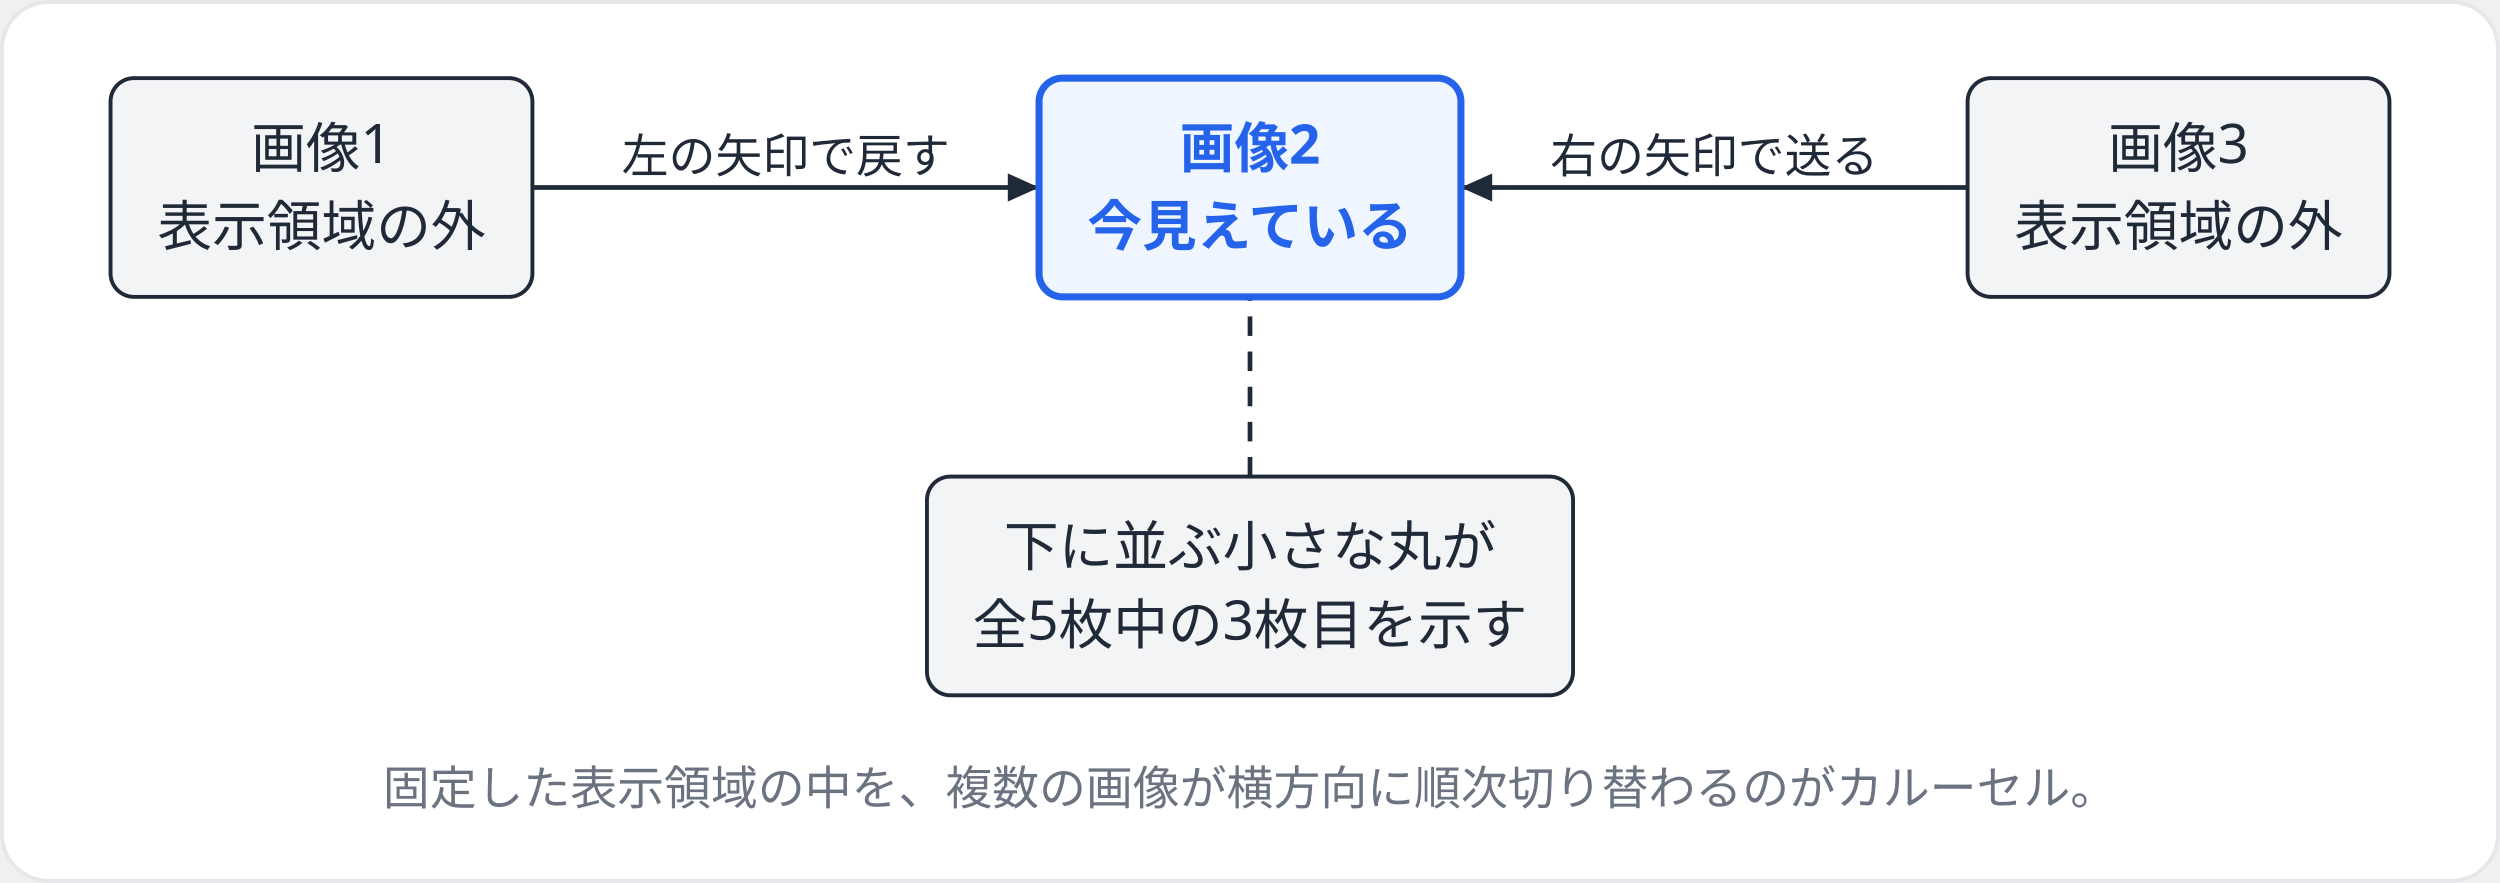
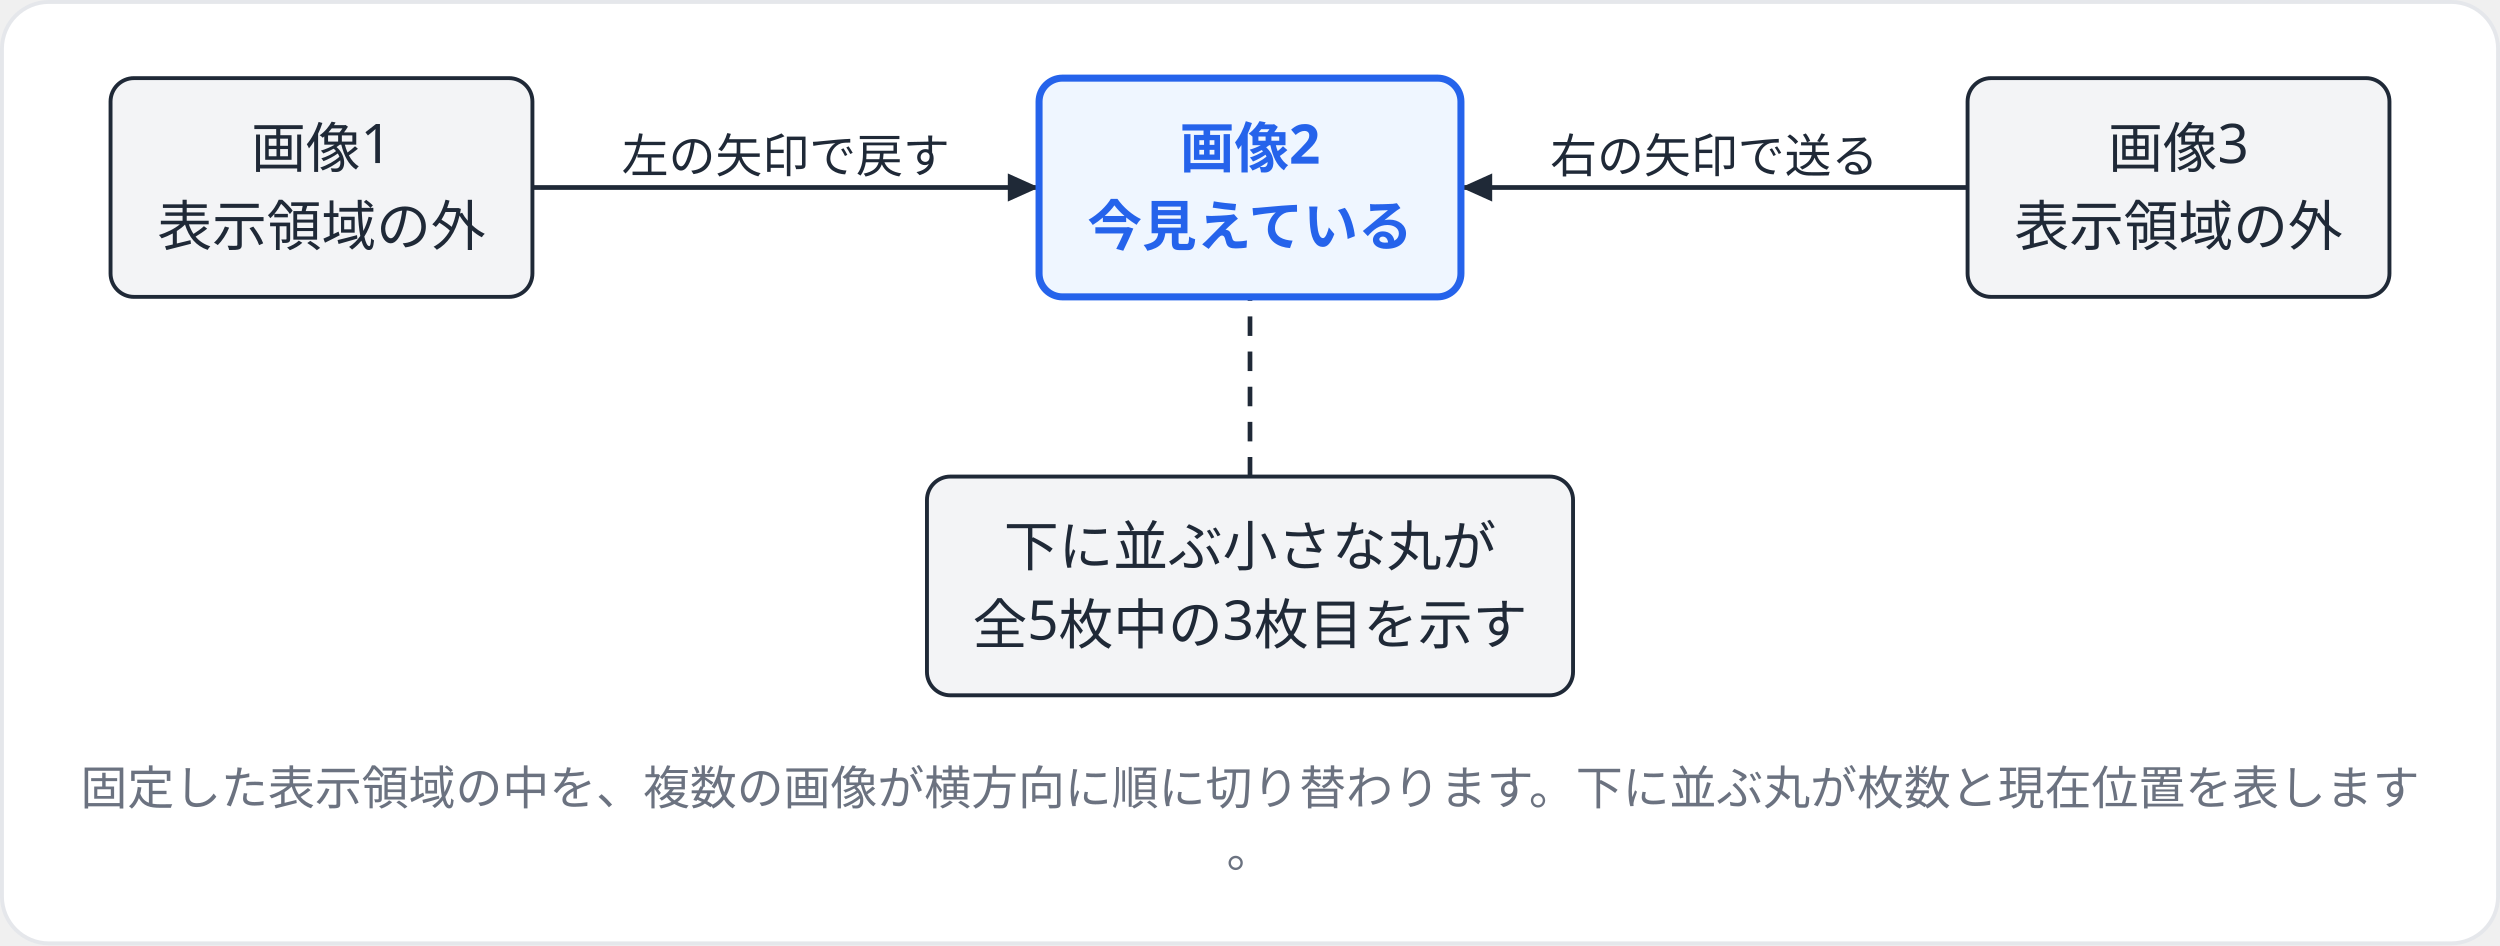
- <svg xmlns="http://www.w3.org/2000/svg" width="640" height="226" viewBox="0 0 640 226" role="img">
-   <rect x="0.5" y="0.5" width="639" height="225" rx="12" fill="#ffffff" stroke="#e5e7eb" stroke-width="1" />
+ <svg xmlns="http://www.w3.org/2000/svg" width="640" height="242" viewBox="0 0 640 242" role="img">
+   <rect x="0.5" y="0.5" width="639" height="241" rx="12" fill="#ffffff" stroke="#e5e7eb" stroke-width="1" />
  <g transform="translate(27.3 20)">
    <polyline points="109,28 238.7,28" fill="none" stroke="#1f2937" stroke-width="1.2" stroke-linejoin="round" />
    <polygon points="238.7,28 230.7,31.6 230.7,24.4" fill="#1f2937" />
    <polyline points="476.4,28 346.7,28" fill="none" stroke="#1f2937" stroke-width="1.2" stroke-linejoin="round" />
    <polygon points="346.7,28 354.7,24.4 354.7,31.6" fill="#1f2937" />
    <polyline points="292.7,102 292.7,56" fill="none" stroke="#1f2937" stroke-width="1.2" stroke-dasharray="5 4" stroke-linejoin="round" />
    <rect x="1" y="0" width="108" height="56" rx="6" fill="#f3f4f6" stroke="#1f2937" stroke-width="1" />
    <text x="55" y="22.9" font-family="Hiragino Sans, Hiragino Kaku Gothic ProN, Noto Sans JP, Yu Gothic, Meiryo, sans-serif" font-size="14" fill="#1f2937" text-anchor="middle">画像1</text>
    <text x="55" y="42.9" font-family="Hiragino Sans, Hiragino Kaku Gothic ProN, Noto Sans JP, Yu Gothic, Meiryo, sans-serif" font-size="14" fill="#1f2937" text-anchor="middle">表示領域の外</text>
    <rect x="238.7" y="0" width="108" height="56" rx="6" fill="#eff6ff" stroke="#2563eb" stroke-width="1.8" />
    <text x="292.7" y="22.9" font-family="Hiragino Sans, Hiragino Kaku Gothic ProN, Noto Sans JP, Yu Gothic, Meiryo, sans-serif" font-size="14" fill="#2563eb" text-anchor="middle" font-weight="600">画像2</text>
    <text x="292.7" y="42.9" font-family="Hiragino Sans, Hiragino Kaku Gothic ProN, Noto Sans JP, Yu Gothic, Meiryo, sans-serif" font-size="14" fill="#2563eb" text-anchor="middle" font-weight="600">今見えている</text>
    <rect x="476.4" y="0" width="108" height="56" rx="6" fill="#f3f4f6" stroke="#1f2937" stroke-width="1" />
    <text x="530.4" y="22.9" font-family="Hiragino Sans, Hiragino Kaku Gothic ProN, Noto Sans JP, Yu Gothic, Meiryo, sans-serif" font-size="14" fill="#1f2937" text-anchor="middle">画像3</text>
    <text x="530.4" y="42.9" font-family="Hiragino Sans, Hiragino Kaku Gothic ProN, Noto Sans JP, Yu Gothic, Meiryo, sans-serif" font-size="14" fill="#1f2937" text-anchor="middle">表示領域の外</text>
    <rect x="210" y="102" width="165.4" height="56" rx="6" fill="#f3f4f6" stroke="#1f2937" stroke-width="1" />
    <text x="292.7" y="124.9" font-family="Hiragino Sans, Hiragino Kaku Gothic ProN, Noto Sans JP, Yu Gothic, Meiryo, sans-serif" font-size="14" fill="#1f2937" text-anchor="middle">下に並ぶ小さな丸が</text>
    <text x="292.7" y="144.9" font-family="Hiragino Sans, Hiragino Kaku Gothic ProN, Noto Sans JP, Yu Gothic, Meiryo, sans-serif" font-size="14" fill="#1f2937" text-anchor="middle">全5枚中の3枚目を示す</text>
    <rect x="127.85" y="11" width="92" height="16" rx="3" fill="#ffffff" />
    <text x="173.85" y="24.2" font-family="Hiragino Sans, Hiragino Kaku Gothic ProN, Noto Sans JP, Yu Gothic, Meiryo, sans-serif" font-size="12" fill="#1f2937" text-anchor="middle">左の矢印で戻す</text>
    <rect x="365.55" y="11" width="92" height="16" rx="3" fill="#ffffff" />
    <text x="411.55" y="24.2" font-family="Hiragino Sans, Hiragino Kaku Gothic ProN, Noto Sans JP, Yu Gothic, Meiryo, sans-serif" font-size="12" fill="#1f2937" text-anchor="middle">右の矢印で送る</text>
  </g>
-   <text x="320" y="206" font-family="Hiragino Sans, Hiragino Kaku Gothic ProN, Noto Sans JP, Yu Gothic, Meiryo, sans-serif" font-size="12" fill="#6b7280" text-anchor="middle">固定した表示領域の中を、複数の画像が横方向に順次切り替わるのがカルーセル。</text>
+   <text x="320" y="206" font-family="Hiragino Sans, Hiragino Kaku Gothic ProN, Noto Sans JP, Yu Gothic, Meiryo, sans-serif" font-size="12" fill="#6b7280" text-anchor="middle">固定した表示領域の中を、複数の画像が横方向に順に切り替わります。下に並ぶ丸が枚数と現在位置を表します</text>
+   <text x="320" y="222" font-family="Hiragino Sans, Hiragino Kaku Gothic ProN, Noto Sans JP, Yu Gothic, Meiryo, sans-serif" font-size="12" fill="#6b7280" text-anchor="middle">。</text>
</svg>
